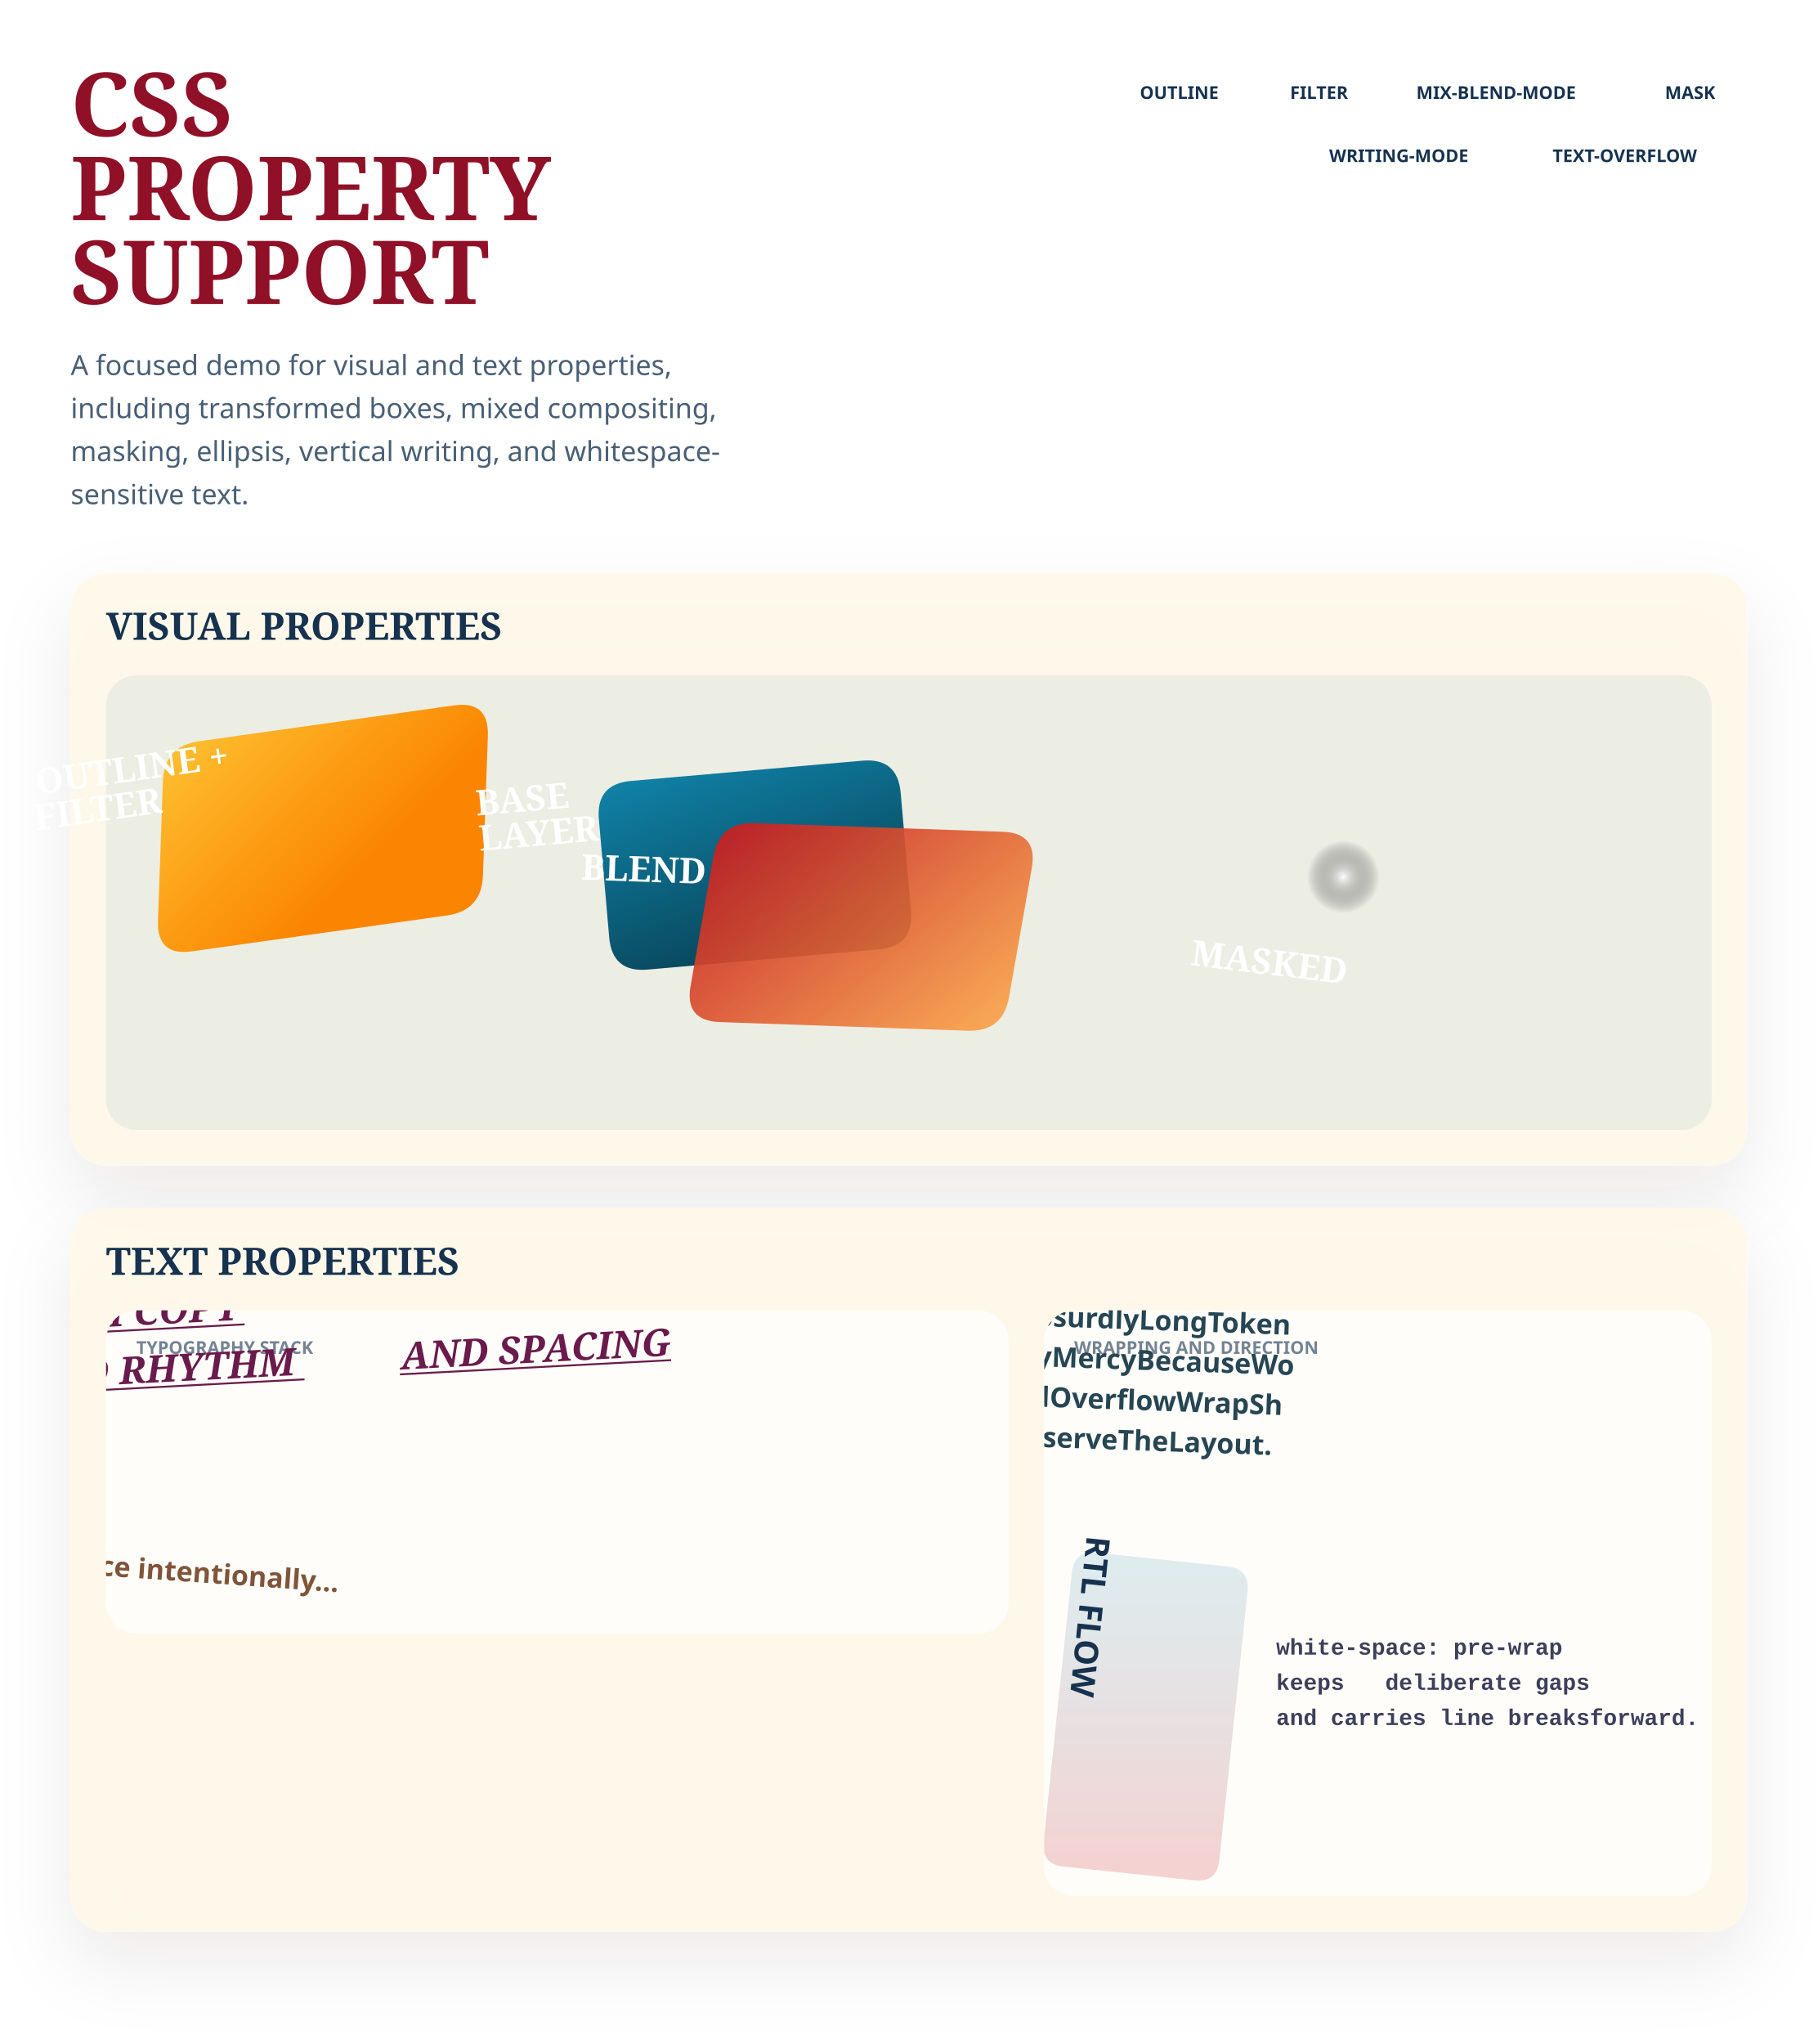
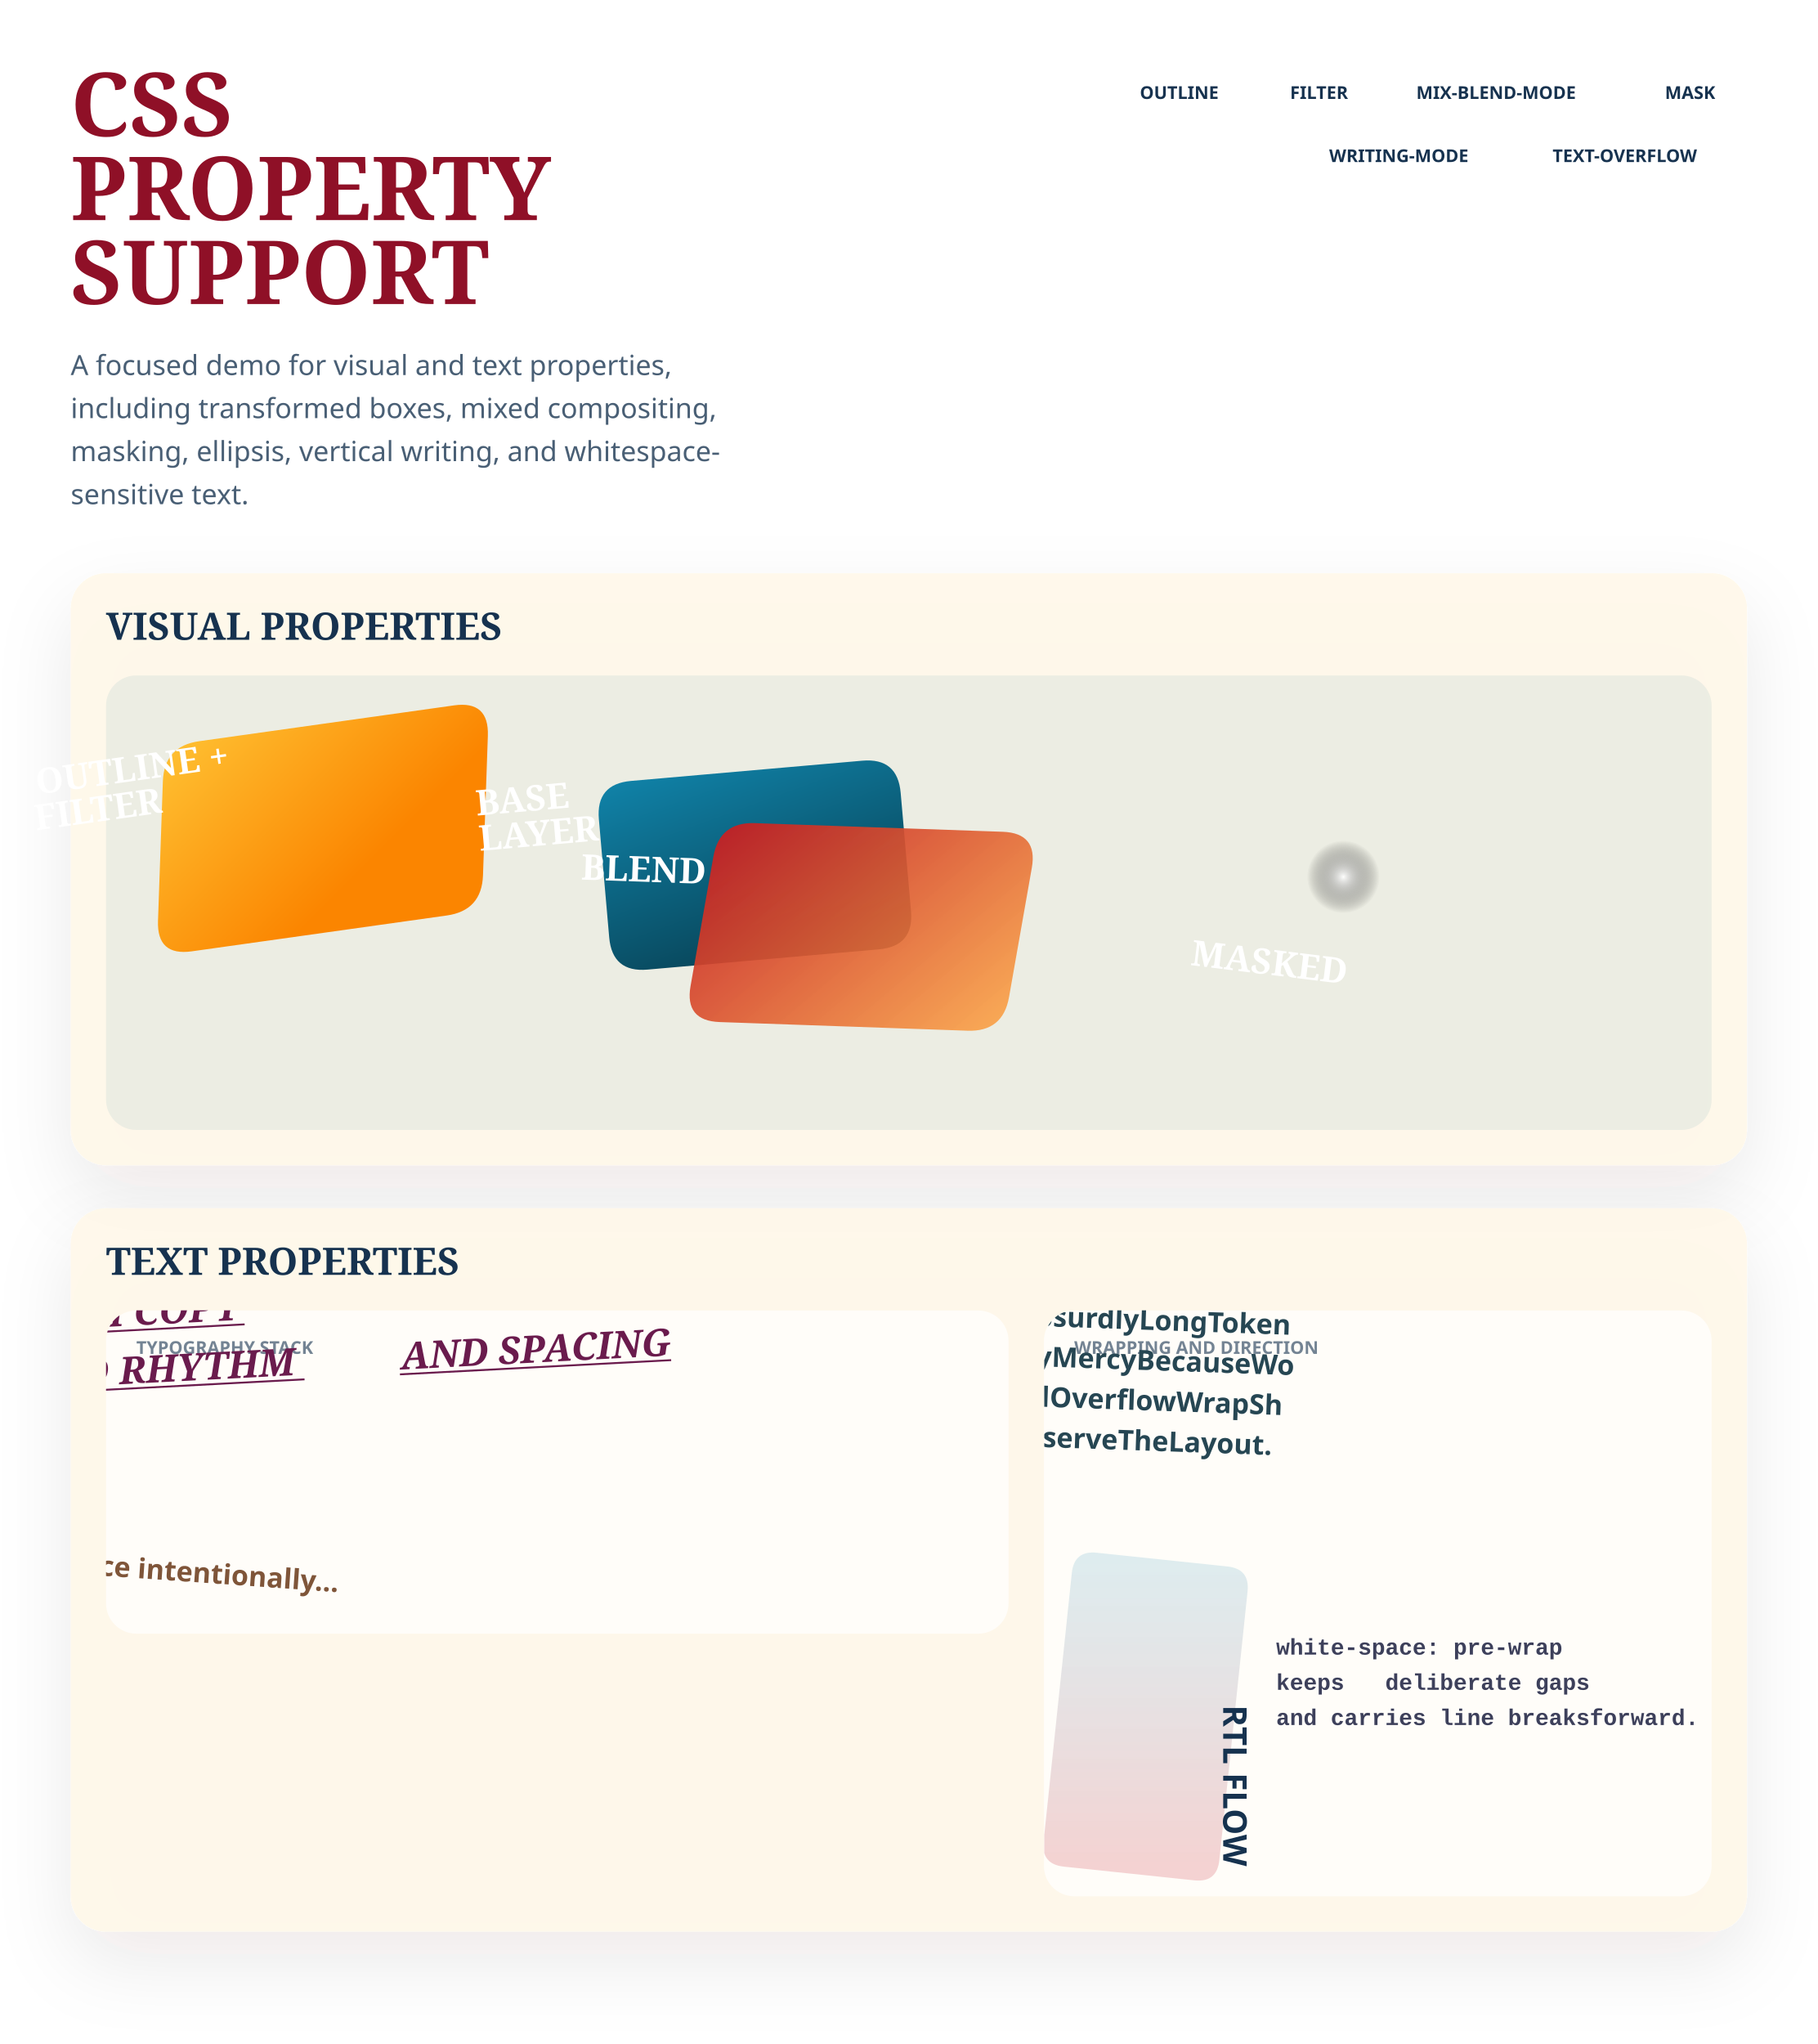
<svg xmlns="http://www.w3.org/2000/svg" width="1440" height="1619" viewBox="0 0 1440 1619">
  <defs>
    <filter id="ds1" x="-50%" y="-50%" width="200%" height="200%">
      <feDropShadow dx="0" dy="24" stdDeviation="30" flood-color="rgba(56, 39, 23, 0.1)" result="s0" />
    </filter>
    <linearGradient id="lg2" x1="84" y1="715" x2="1356" y2="715" gradientUnits="userSpaceOnUse">
      <stop offset="0%" stop-color="rgba(31, 122, 140, 0.08)" />
      <stop offset="100%" stop-color="rgba(31, 122, 140, 0.08)" />
    </linearGradient>
    <linearGradient id="lg3" x1="146.95" y1="532.05" x2="358.9" y2="744" gradientUnits="userSpaceOnUse">
      <stop offset="0%" stop-color="rgb(255, 202, 58)" />
      <stop offset="70%" stop-color="rgb(251, 133, 0)" />
    </linearGradient>
    <linearGradient id="lg4" x1="553.55" y1="570.4" x2="629.54" y2="779.19" gradientUnits="userSpaceOnUse">
      <stop offset="0%" stop-color="rgb(17, 138, 178)" />
      <stop offset="100%" stop-color="rgb(7, 59, 76)" />
    </linearGradient>
    <linearGradient id="lg5" x1="577.45" y1="621.43" x2="759.28" y2="838.13" gradientUnits="userSpaceOnUse">
      <stop offset="0%" stop-color="rgba(193, 18, 31, 0.94)" />
      <stop offset="100%" stop-color="rgba(250, 159, 66, 0.88)" />
    </linearGradient>
    <radialGradient id="rg6" cx="1064.23" cy="694.56" r="143.92" gradientUnits="userSpaceOnUse">
      <stop offset="0%" stop-color="rgba(255, 255, 255, 0.92)" />
      <stop offset="20%" stop-color="rgba(0, 0, 0, 0)" />
    </radialGradient>
    <filter id="ds7" x="-50%" y="-50%" width="200%" height="200%">
      <feDropShadow dx="0" dy="24" stdDeviation="30" flood-color="rgba(56, 39, 23, 0.1)" result="s0" />
    </filter>
    <clipPath id="clip8" clipPathUnits="userSpaceOnUse">
      <rect x="84" y="1037.88" width="715.3" height="256.39" rx="24" ry="24" />
    </clipPath>
    <clipPath id="clip9" clipPathUnits="userSpaceOnUse">
      <rect x="827.3" y="1037.88" width="528.7" height="463.56" rx="24" ry="24" />
    </clipPath>
    <linearGradient id="lg10" x1="894.48" y1="1228" x2="894.48" y2="1476.63" gradientUnits="userSpaceOnUse">
      <stop offset="0%" stop-color="rgba(17, 138, 178, 0.14)" />
      <stop offset="100%" stop-color="rgba(193, 18, 31, 0.18)" />
    </linearGradient>
  </defs>
  <text x="56" y="53.5" fill="rgb(143, 16, 39)" dominant-baseline="text-before-edge" font-weight="800" font-size="70px" font-family="Georgia">CSS</text>
  <text x="56" y="120" fill="rgb(143, 16, 39)" dominant-baseline="text-before-edge" font-weight="800" font-size="70px" font-family="Georgia">PROPERTY</text>
  <text x="56" y="186.5" fill="rgb(143, 16, 39)" dominant-baseline="text-before-edge" font-weight="800" font-size="70px" font-family="Georgia">SUPPORT</text>
  <text x="56" y="280" fill="rgba(22, 50, 79, 0.78)" dominant-baseline="text-before-edge" font-weight="500" font-size="22px" font-family="Aptos">A focused demo for visual and text properties,</text>
  <text x="56" y="314.09" fill="rgba(22, 50, 79, 0.78)" dominant-baseline="text-before-edge" font-weight="500" font-size="22px" font-family="Aptos">including transformed boxes, mixed compositing,</text>
  <text x="56" y="348.19" fill="rgba(22, 50, 79, 0.78)" dominant-baseline="text-before-edge" font-weight="500" font-size="22px" font-family="Aptos">masking, ellipsis, vertical writing, and whitespace-</text>
  <text x="56" y="382.28" fill="rgba(22, 50, 79, 0.78)" dominant-baseline="text-before-edge" font-weight="500" font-size="22px" font-family="Aptos">sensitive text.</text>
  <rect x="885" y="56" width="107" height="38" rx="19" ry="19" fill="rgba(255, 255, 255, 0.72)" />
  <text x="903" y="67.5" fill="rgb(22, 50, 79)" dominant-baseline="text-before-edge" font-weight="700" font-size="14px" font-family="Segoe UI">OUTLINE</text>
  <rect x="1004" y="56" width="89" height="38" rx="19" ry="19" fill="rgba(255, 255, 255, 0.72)" />
  <text x="1022" y="67.5" fill="rgb(22, 50, 79)" dominant-baseline="text-before-edge" font-weight="700" font-size="14px" font-family="Segoe UI">FILTER</text>
  <rect x="1104" y="56" width="185" height="38" rx="19" ry="19" fill="rgba(255, 255, 255, 0.72)" />
  <text x="1122" y="67.5" fill="rgb(22, 50, 79)" dominant-baseline="text-before-edge" font-weight="700" font-size="14px" font-family="Segoe UI">MIX-BLEND-MODE</text>
  <rect x="1301" y="56" width="83" height="38" rx="19" ry="19" fill="rgba(255, 255, 255, 0.72)" />
  <text x="1319" y="67.5" fill="rgb(22, 50, 79)" dominant-baseline="text-before-edge" font-weight="700" font-size="14px" font-family="Segoe UI">MASK</text>
  <rect x="1035" y="106" width="165" height="38" rx="19" ry="19" fill="rgba(255, 255, 255, 0.72)" />
  <text x="1053" y="117.5" fill="rgb(22, 50, 79)" dominant-baseline="text-before-edge" font-weight="700" font-size="14px" font-family="Segoe UI">WRITING-MODE</text>
  <rect x="1212" y="106" width="172" height="38" rx="19" ry="19" fill="rgba(255, 255, 255, 0.72)" />
  <text x="1230" y="117.5" fill="rgb(22, 50, 79)" dominant-baseline="text-before-edge" font-weight="700" font-size="14px" font-family="Segoe UI">TEXT-OVERFLOW</text>
  <rect x="56" y="454" width="1328" height="469" rx="28" ry="28" fill="rgba(255, 248, 232, 0.86)" filter="url(#ds1)" />
  <text x="84" y="483.5" fill="rgb(22, 50, 79)" dominant-baseline="text-before-edge" font-weight="700" font-size="30px" font-family="Georgia">VISUAL PROPERTIES</text>
  <rect x="84" y="535" width="1272" height="360" rx="24" ry="24" fill="url(#lg2)" />
  <path d="M129.02,618.98 Q130,591 157.73,587.1 L359.74,558.71 Q387.47,554.82 386.49,582.8 L382.64,693.26 Q381.66,721.24 353.93,725.14 L151.92,753.53 Q124.19,757.43 125.17,729.45 Z" fill="url(#lg3)" />
  <text x="26.7" y="607.75" fill="rgb(255, 255, 255)" dominant-baseline="text-before-edge" font-weight="800" font-size="28px" font-family="Georgia" transform="rotate(-8,26.7,607.75)">OUTLINE +</text>
  <text x="25.71" y="636.17" fill="rgb(255, 255, 255)" dominant-baseline="text-before-edge" font-weight="800" font-size="28px" font-family="Georgia" transform="rotate(-8,25.71,636.17)">FILTER</text>
  <path d="M474.44,648.89 Q472,621 499.89,618.56 L683.19,602.52 Q711.09,600.08 713.53,627.98 L721.72,721.62 Q724.16,749.51 696.27,751.95 L512.97,767.99 Q485.07,770.43 482.63,742.54 Z" fill="url(#lg4)" />
  <text x="375.93" y="624.39" fill="rgb(255, 255, 255)" dominant-baseline="text-before-edge" font-weight="800" font-size="28px" font-family="Georgia" transform="rotate(-5,375.93,624.39)">BASE</text>
  <text x="378.37" y="652.28" fill="rgb(255, 255, 255)" dominant-baseline="text-before-edge" font-weight="800" font-size="28px" font-family="Georgia" transform="rotate(-5,378.37,652.28)">LAYER</text>
  <path d="M565.14,678.57 Q570,651 597.98,651.98 L794.32,658.83 Q822.3,659.81 817.44,687.39 L799.38,789.81 Q794.52,817.38 766.54,816.4 L570.2,809.55 Q542.22,808.57 547.08,780.99 Z" fill="url(#lg5)" />
  <text x="460.98" y="674.94" fill="rgb(255, 255, 255)" dominant-baseline="text-before-edge" font-weight="800" font-size="28px" font-family="Georgia" transform="rotate(2,460.98,674.94)">BLEND</text>
  <path d="M923.51,617 Q924,589 951.79,592.41 L1184.05,620.93 Q1211.84,624.34 1211.35,652.34 L1208.64,807.47 Q1208.15,835.47 1180.36,832.06 L948.11,803.54 Q920.31,800.13 920.8,772.13 Z" fill="url(#rg6)" />
  <text x="945.42" y="742.79" fill="rgb(255, 255, 255)" dominant-baseline="text-before-edge" font-weight="800" font-size="28px" font-family="Georgia" transform="rotate(7,945.42,742.79)">MASKED</text>
  <rect x="56" y="957" width="1328" height="573" rx="28" ry="28" fill="rgba(255, 248, 232, 0.86)" filter="url(#ds7)" />
  <text x="84" y="986.5" fill="rgb(22, 50, 79)" dominant-baseline="text-before-edge" font-weight="700" font-size="30px" font-family="Georgia">TEXT PROPERTIES</text>
  <rect x="84" y="1038" width="715" height="256" rx="24" ry="24" fill="rgba(255, 255, 255, 0.7)" />
  <g clip-path="url(#clip8)">
    <text x="108" y="1061.5" fill="rgba(22, 50, 79, 0.6)" dominant-baseline="text-before-edge" font-weight="700" font-size="14px" font-family="Segoe UI">TYPOGRAPHY STACK</text>
  </g>
  <g clip-path="url(#clip8)">
    <text x="-41.02" y="1034.23" fill="rgb(106, 27, 77)" dominant-baseline="text-before-edge" font-style="italic" font-weight="700" font-size="30px" font-family="Georgia" transform="rotate(-3,-41.02,1034.23)" xml:space="preserve" text-decoration="underline">MUSEUM COPY</text>
  </g>
  <g clip-path="url(#clip8)">
    <text x="-102.52" y="1083.51" fill="rgb(106, 27, 77)" dominant-baseline="text-before-edge" font-style="italic" font-weight="700" font-size="30px" font-family="Georgia" transform="rotate(-3,-102.52,1083.51)" xml:space="preserve" text-decoration="underline">LEANS INTO RHYTHM </text>
  </g>
  <g clip-path="url(#clip8)">
    <text x="316.9" y="1061.53" fill="rgb(106, 27, 77)" dominant-baseline="text-before-edge" font-style="italic" font-weight="700" font-size="30px" font-family="Georgia" transform="rotate(-3,316.9,1061.53)" xml:space="preserve" text-decoration="underline">AND SPACING</text>
  </g>
  <g clip-path="url(#clip8)">
    <text x="-45.84" y="1222.02" fill="rgb(127, 85, 57)" dominant-baseline="text-before-edge" font-weight="700" font-size="22px" font-family="Segoe UI" transform="rotate(4,-45.84,1222.02)">This sentence intentionally…</text>
  </g>
  <rect x="827" y="1038" width="529" height="464" rx="24" ry="24" fill="rgba(255, 255, 255, 0.7)" />
  <g clip-path="url(#clip9)">
    <text x="851" y="1061.5" fill="rgba(22, 50, 79, 0.6)" dominant-baseline="text-before-edge" font-weight="700" font-size="14px" font-family="Segoe UI">WRAPPING AND DIRECTION</text>
  </g>
  <g clip-path="url(#clip9)">
    <text x="702.97" y="1029.02" fill="rgb(38, 70, 83)" dominant-baseline="text-before-edge" font-weight="600" font-size="22px" font-family="Segoe UI" transform="rotate(2,702.97,1029.02)">WrapThisAbsurdlyLongToken</text>
  </g>
  <g clip-path="url(#clip9)">
    <text x="701.86" y="1060.89" fill="rgb(38, 70, 83)" dominant-baseline="text-before-edge" font-weight="600" font-size="22px" font-family="Segoe UI" transform="rotate(2,701.86,1060.89)">WithoutAnyMercyBecauseWo</text>
  </g>
  <g clip-path="url(#clip9)">
    <text x="700.74" y="1092.76" fill="rgb(38, 70, 83)" dominant-baseline="text-before-edge" font-weight="600" font-size="22px" font-family="Segoe UI" transform="rotate(2,700.74,1092.76)">rdBreakAndOverflowWrapSh</text>
  </g>
  <g clip-path="url(#clip9)">
    <text x="699.63" y="1124.63" fill="rgb(38, 70, 83)" dominant-baseline="text-before-edge" font-weight="600" font-size="22px" font-family="Segoe UI" transform="rotate(2,699.63,1124.63)">ouldStillPreserveTheLayout.</text>
  </g>
  <g clip-path="url(#clip9)">
    <path d="M849.12,1245.9 Q851,1228 868.9,1229.88 L972.33,1240.75 Q990.23,1242.63 988.35,1260.54 L965.98,1473.36 Q964.1,1491.26 946.2,1489.38 L842.77,1478.51 Q824.87,1476.63 826.75,1458.73 Z" fill="url(#lg10)" />
  </g>
  <g clip-path="url(#clip9)">
-     <text x="891.15" y="1219.15" fill="rgb(22, 50, 79)" dominant-baseline="text-before-edge" font-weight="700" font-size="26px" font-family="Segoe UI" transform="rotate(6,891.15,1219.15)" direction="rtl" unicode-bidi="embed" writing-mode="vertical-rl">RTL FLOW</text>
+     <text x="989.23" y="1350.54" fill="rgb(22, 50, 79)" dominant-baseline="text-before-edge" font-weight="700" font-size="26px" font-family="Segoe UI" transform="rotate(90,989.23,1350.54)" xml:space="preserve">RTL FLOW</text>
  </g>
  <g clip-path="url(#clip9)">
    <text x="1011" y="1301" fill="rgb(61, 64, 91)" dominant-baseline="text-before-edge" font-weight="600" font-size="18px" font-family="Courier New" xml:space="preserve">white-space: pre-wrap</text>
  </g>
  <g clip-path="url(#clip9)">
    <text x="1011" y="1328.89" fill="rgb(61, 64, 91)" dominant-baseline="text-before-edge" font-weight="600" font-size="18px" font-family="Courier New" xml:space="preserve">keeps   deliberate gaps</text>
  </g>
  <g clip-path="url(#clip9)">
    <text x="1011" y="1356.78" fill="rgb(61, 64, 91)" dominant-baseline="text-before-edge" font-weight="600" font-size="18px" font-family="Courier New" xml:space="preserve">and carries line breaks </text>
  </g>
  <g clip-path="url(#clip9)">
    <text x="1259.45" y="1356.78" fill="rgb(61, 64, 91)" dominant-baseline="text-before-edge" font-weight="600" font-size="18px" font-family="Courier New" xml:space="preserve">forward.</text>
  </g>
</svg>
